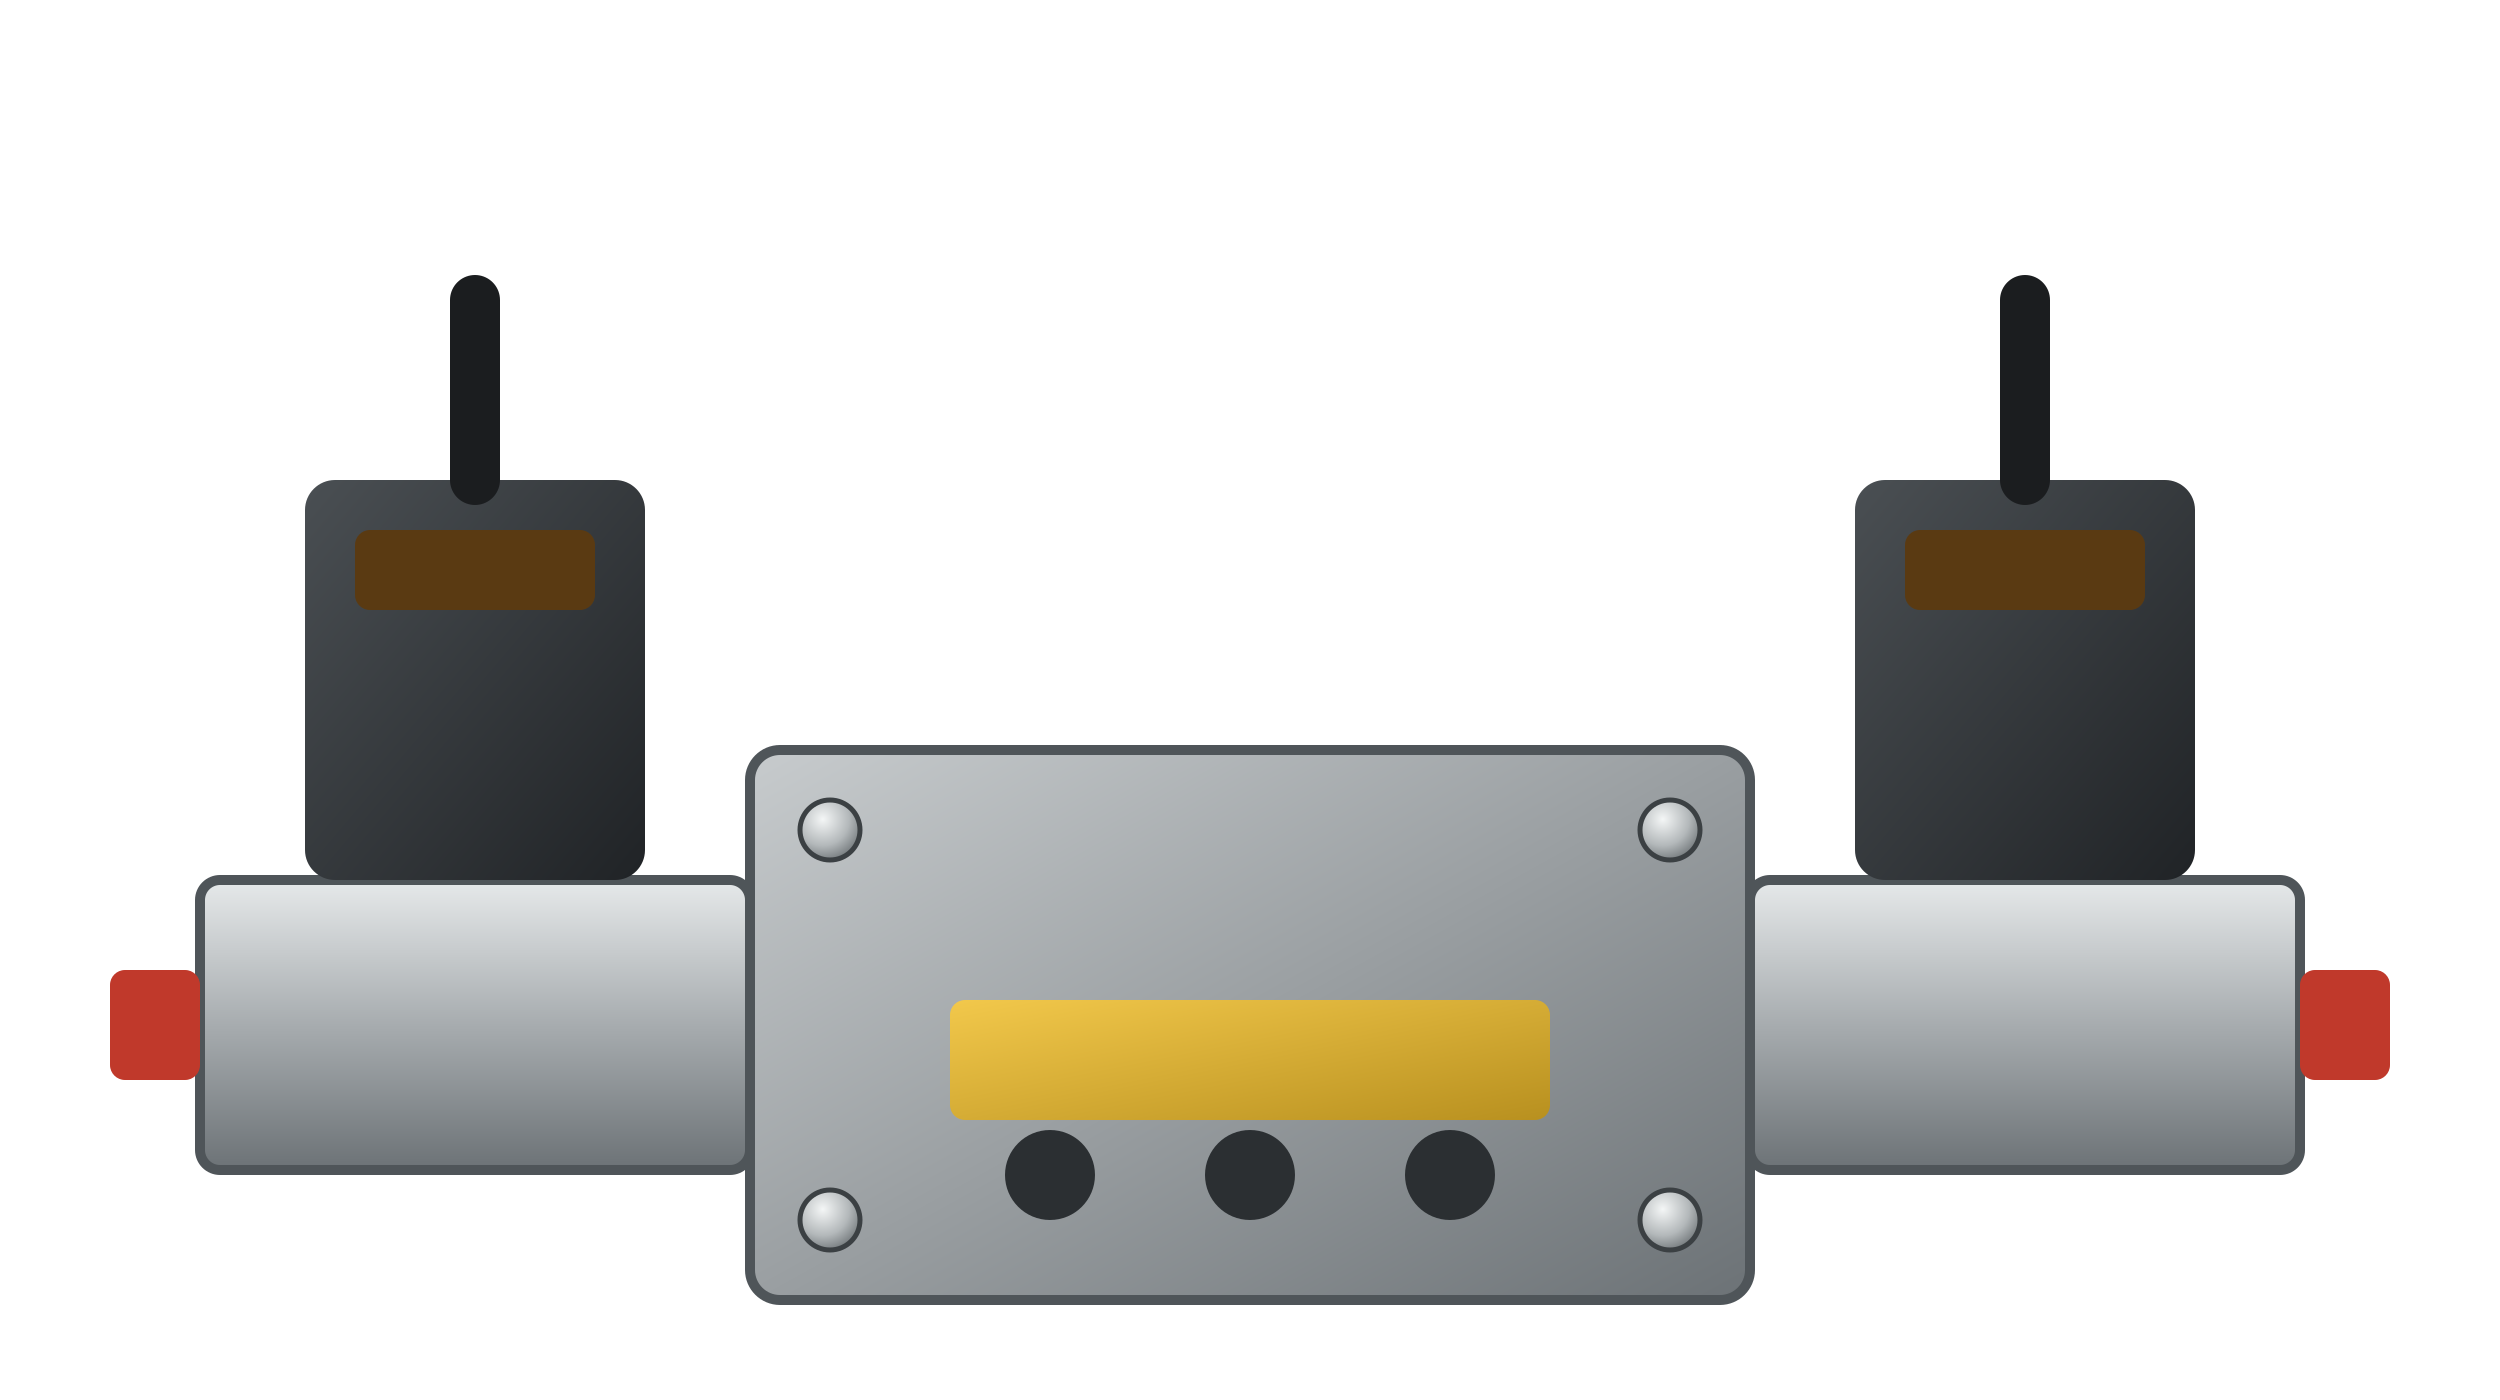
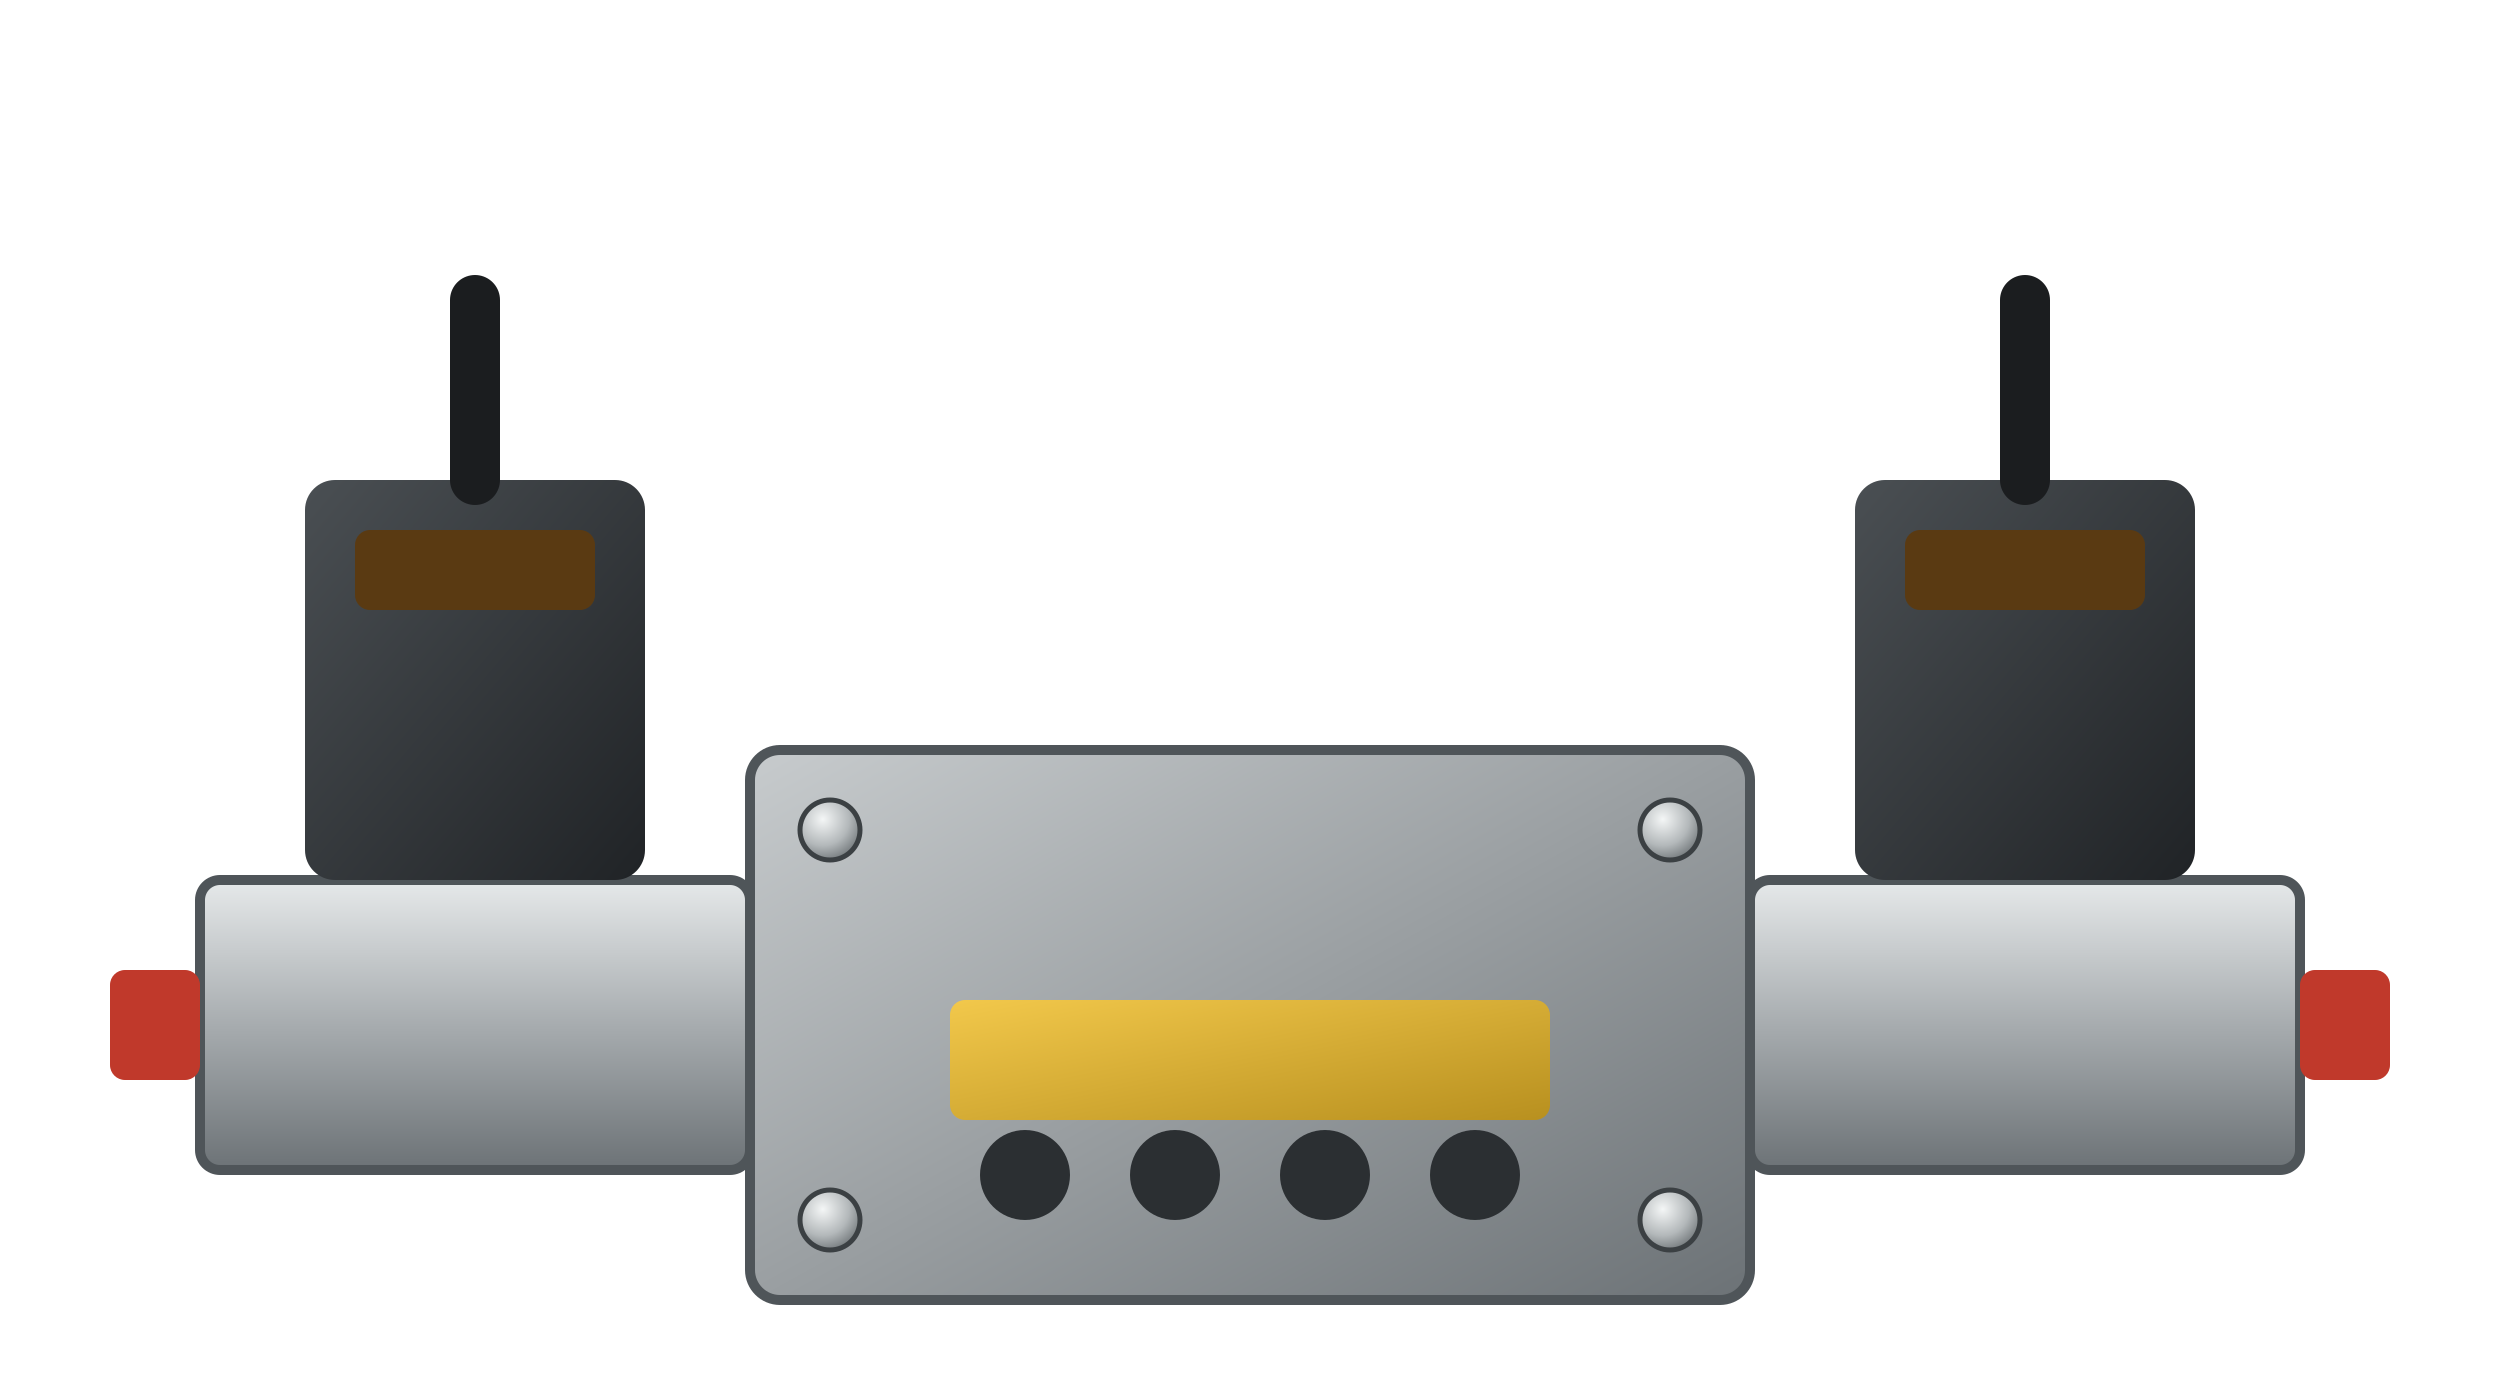
<svg xmlns="http://www.w3.org/2000/svg" width="500" height="280" viewBox="0 0 500 280">
  <defs>
    <linearGradient id="bloque" x1="0" y1="0" x2="1" y2="1">
      <stop offset="0" stop-color="#c7cbcd" />
      <stop offset="1" stop-color="#6c7276" />
    </linearGradient>
    <linearGradient id="oscuro" x1="0" y1="0" x2="1" y2="1">
      <stop offset="0" stop-color="#4a4f53" />
      <stop offset="1" stop-color="#202326" />
    </linearGradient>
    <linearGradient id="tubo" x1="0" y1="0" x2="0" y2="1">
      <stop offset="0" stop-color="#e6e9ea" />
      <stop offset="0.5" stop-color="#a7acaf" />
      <stop offset="1" stop-color="#6c7276" />
    </linearGradient>
    <linearGradient id="amarillo" x1="0" y1="0" x2="1" y2="1">
      <stop offset="0" stop-color="#f2c84b" />
      <stop offset="1" stop-color="#b8901f" />
    </linearGradient>
    <linearGradient id="gris" x1="0" y1="0" x2="1" y2="1">
      <stop offset="0" stop-color="#e2e5e4" />
      <stop offset="1" stop-color="#a7acaf" />
    </linearGradient>
    <radialGradient id="cristal" cx="0.4" cy="0.35" r="0.75">
      <stop offset="0" stop-color="#ffffff" />
      <stop offset="0.5" stop-color="#e5ecf0" />
      <stop offset="1" stop-color="#9fb0bb" />
    </radialGradient>
    <radialGradient id="acero" cx="0.38" cy="0.32" r="0.8">
      <stop offset="0" stop-color="#f4f6f6" />
      <stop offset="0.55" stop-color="#b3b8ba" />
      <stop offset="1" stop-color="#5f6568" />
    </radialGradient>
  </defs>
  <rect x="150" y="150" width="200" height="110" rx="6" fill="url(#bloque)" stroke="#4f5559" stroke-width="2" />
-   <circle cx="210" cy="235" r="9" fill="#2b2f32" />
-   <circle cx="250" cy="235" r="9" fill="#2b2f32" />
-   <circle cx="290" cy="235" r="9" fill="#2b2f32" />
+   <circle cx="205" cy="235" r="9" fill="#2b2f32" />
+   <circle cx="235" cy="235" r="9" fill="#2b2f32" />
+   <circle cx="265" cy="235" r="9" fill="#2b2f32" />
+   <circle cx="295" cy="235" r="9" fill="#2b2f32" />
  <circle cx="166" cy="166" r="6" fill="url(#acero)" stroke="#3b4043" stroke-width="1" />
  <circle cx="334" cy="166" r="6" fill="url(#acero)" stroke="#3b4043" stroke-width="1" />
  <circle cx="166" cy="244" r="6" fill="url(#acero)" stroke="#3b4043" stroke-width="1" />
  <circle cx="334" cy="244" r="6" fill="url(#acero)" stroke="#3b4043" stroke-width="1" />
  <rect x="40" y="176" width="110" height="58" rx="4" fill="url(#tubo)" stroke="#4f5559" stroke-width="2" />
  <rect x="61" y="96" width="68" height="80" rx="6" fill="url(#oscuro)" />
  <rect x="71" y="106" width="48" height="16" rx="3" fill="#5a3a12" />
  <path d="M95,96 V60" stroke="#1b1d1f" stroke-width="10" stroke-linecap="round" />
  <rect x="22" y="194" width="18" height="22" rx="3" fill="#c0392b" />
  <rect x="350" y="176" width="110" height="58" rx="4" fill="url(#tubo)" stroke="#4f5559" stroke-width="2" />
  <rect x="371" y="96" width="68" height="80" rx="6" fill="url(#oscuro)" />
  <rect x="381" y="106" width="48" height="16" rx="3" fill="#5a3a12" />
  <path d="M405,96 V60" stroke="#1b1d1f" stroke-width="10" stroke-linecap="round" />
  <rect x="460" y="194" width="18" height="22" rx="3" fill="#c0392b" />
  <rect x="190" y="200" width="120" height="24" rx="3" fill="url(#amarillo)" />
</svg>
